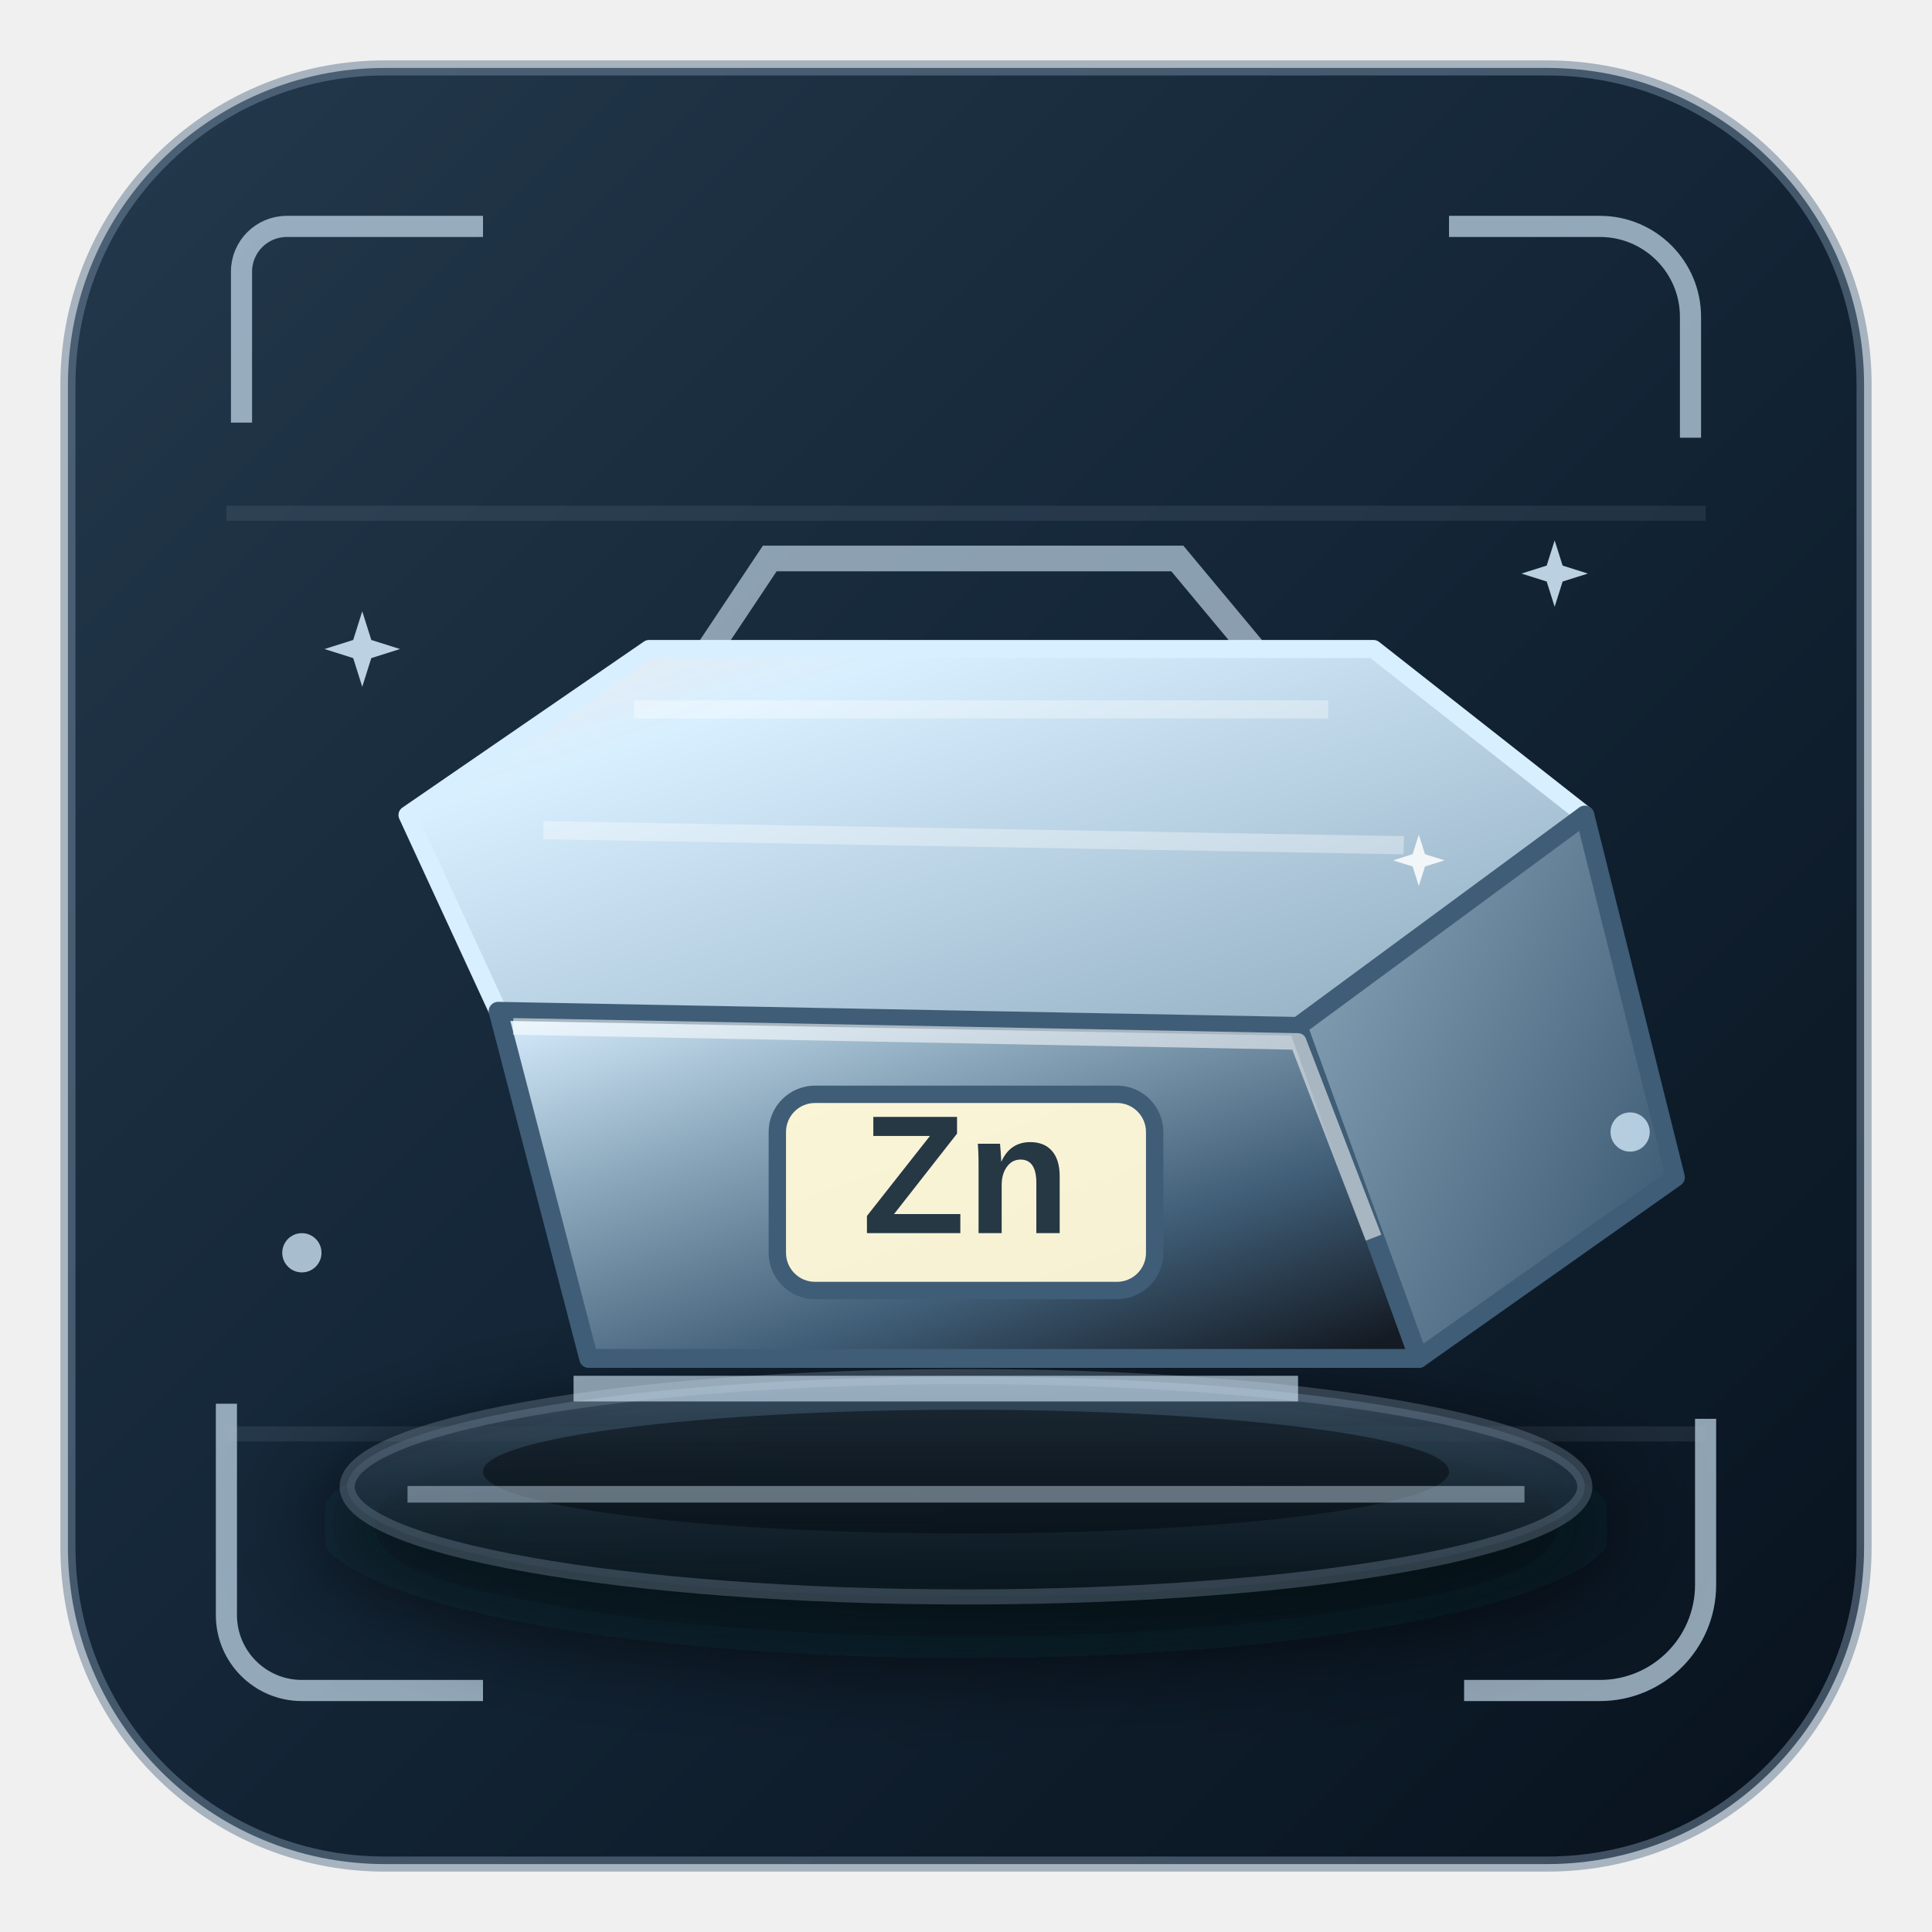
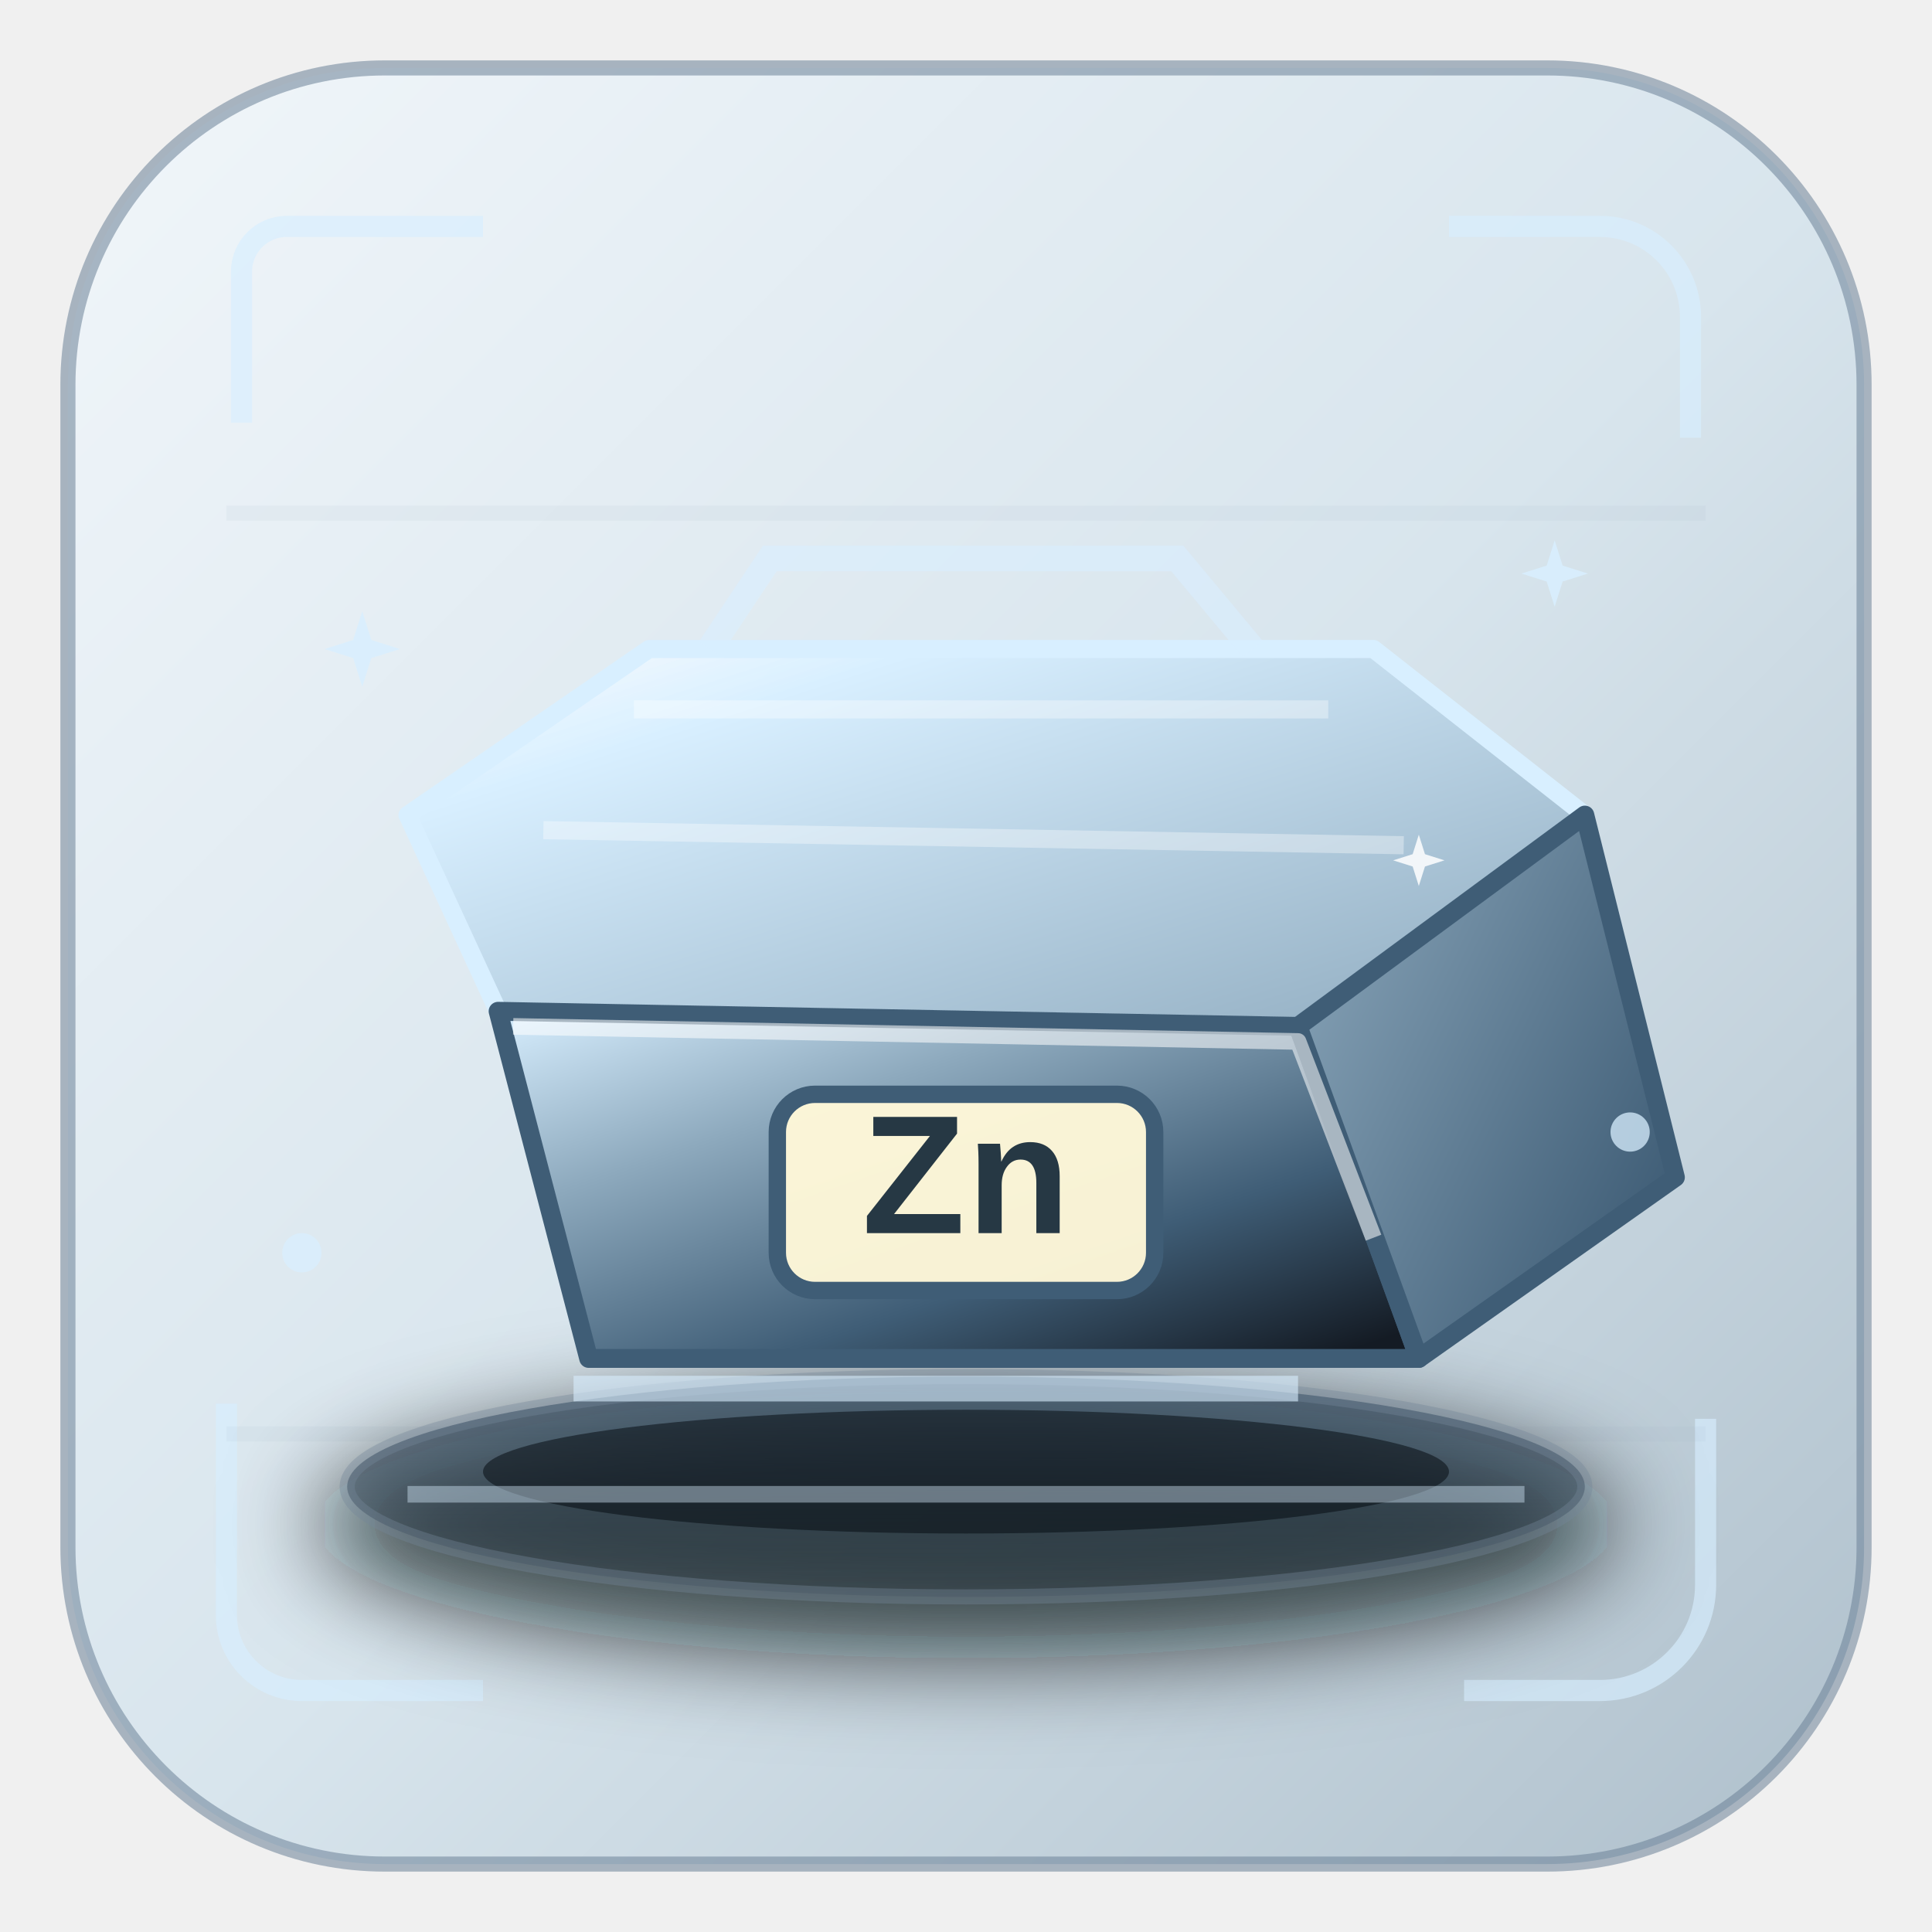
<svg xmlns="http://www.w3.org/2000/svg" width="128" height="128" viewBox="0 0 128 128" role="img" aria-labelledby="omega-zinc-title omega-zinc-desc" data-omega-icon-kind="resource" data-omega-icon-id="zinc">
  <defs>
    <linearGradient id="omega-zinc-bg" x1="0" y1="0" x2="1" y2="1">
-       <stop offset="0" stop-color="#24394c" />
-       <stop offset=".5" stop-color="#132536" />
-       <stop offset="1" stop-color="#08121d" />
+       <stop offset="0" stop-color="#f1f6fa" />
+       <stop offset=".52" stop-color="#d8e5ed" />
+       <stop offset="1" stop-color="#aebfcb" />
    </linearGradient>
    <linearGradient id="omega-zinc-metal" x1="0" y1="0" x2=".9" y2="1">
      <stop offset="0" stop-color="#d8efff" />
      <stop offset=".32" stop-color="#8da9bd" />
      <stop offset=".7" stop-color="#3f5d76" />
      <stop offset="1" stop-color="#141b24" />
    </linearGradient>
    <linearGradient id="omega-zinc-top" x1="0" y1="0" x2="1" y2="1">
      <stop offset="0" stop-color="#ffffff" stop-opacity=".9" />
      <stop offset=".22" stop-color="#d8efff" />
      <stop offset="1" stop-color="#8da9bd" />
    </linearGradient>
    <linearGradient id="omega-zinc-side" x1="0" y1="0" x2="1" y2=".7">
      <stop offset="0" stop-color="#8da9bd" />
      <stop offset="1" stop-color="#3f5d76" />
    </linearGradient>
    <linearGradient id="omega-zinc-floor" x1="0" y1="0" x2="0" y2="1">
      <stop offset="0" stop-color="#41576b" stop-opacity=".85" />
      <stop offset="1" stop-color="#172534" stop-opacity=".25" />
    </linearGradient>
    <filter id="omega-zinc-shadow" x="-40%" y="-40%" width="180%" height="200%">
      <feGaussianBlur stdDeviation="3.1" />
    </filter>
  </defs>
  <rect x="4.5" y="4.5" width="119" height="119" rx="21" fill="url(#omega-zinc-bg)" stroke="#6b8297" stroke-opacity=".55" stroke-width="1" />
  <path d="M16 28V18a3 3 0 0 1 3-3h13M96 15h10a6 6 0 0 1 6 6v8M15 93v14a5 5 0 0 0 5 5h12M97 112h9a7 7 0 0 0 7-7V94" fill="none" stroke="#d8efff" stroke-opacity=".65" stroke-width="1.4" />
  <path d="M15 34H113M15 95H113" stroke="#a5bac8" stroke-opacity=".11" />
  <ellipse cx="64" cy="101" rx="43" ry="8.8" fill="#02070d" opacity=".7" filter="url(#omega-zinc-shadow)" />
  <ellipse cx="64" cy="98.5" rx="41" ry="7.3" fill="url(#omega-zinc-floor)" stroke="#75889a" stroke-opacity=".38" />
  <ellipse cx="64" cy="97.5" rx="32" ry="4.1" fill="#030a10" opacity=".52" />
  <g stroke-linejoin="round">
    <path d="M27 54 43 43 91 43 105 54 86 68 33 67Z" fill="url(#omega-zinc-top)" stroke="#d8efff" stroke-width="1.2" />
    <path d="M33 67 86 68 94 90 39 90Z" fill="url(#omega-zinc-metal)" stroke="#3f5d76" stroke-width="1.25" />
    <path d="M86 68 105 54 111 78 94 90Z" fill="url(#omega-zinc-side)" stroke="#3f5d76" stroke-width="1.25" />
    <path d="M34 68 86 69 91 82" stroke="#ffffff" stroke-opacity=".55" stroke-width="1.1" fill="none" />
    <path d="M42 47 88 47M36 55 93 56" stroke="#ffffff" stroke-opacity=".35" stroke-width="1.2" />
    <rect x="51.5" y="72.5" width="25" height="13" rx="2.5" fill="#fff7d8" fill-opacity=".96" stroke="#3f5d76" stroke-width="1.15" />
    <text x="64" y="81.7" font-size="11.2" font-weight="900" letter-spacing="0.1" text-anchor="middle" font-family="Arial,Helvetica,sans-serif" fill="#263844">Zn</text>
  </g>
  <path d="M47 43 51 37 78 37 83 43M38 92H86" fill="none" stroke="#d8efff" stroke-opacity=".6" stroke-width="1.7" />
  <path d="M24 40.5L24.6 42.4 26.5 43 24.6 43.6 24 45.5 23.4 43.6 21.5 43 23.4 42.4Z" fill="#d8efff" opacity=".85" />
  <path d="M103 35.8L103.528 37.472 105.2 38 103.528 38.528 103 40.2 102.472 38.528 100.8 38 102.472 37.472Z" fill="#d8efff" opacity=".85" />
  <path d="M94 55.3L94.408 56.592 95.7 57 94.408 57.408 94 58.7 93.592 57.408 92.3 57 93.592 56.592Z" fill="#fff" opacity=".85" />
  <path d="M27 99H101" stroke="#d8efff" stroke-opacity=".42" stroke-width="1.1" />
  <circle cx="20" cy="83" r="1.3" fill="#d8efff" opacity=".75" />
  <circle cx="108" cy="75" r="1.3" fill="#d8efff" opacity=".75" />
</svg>
